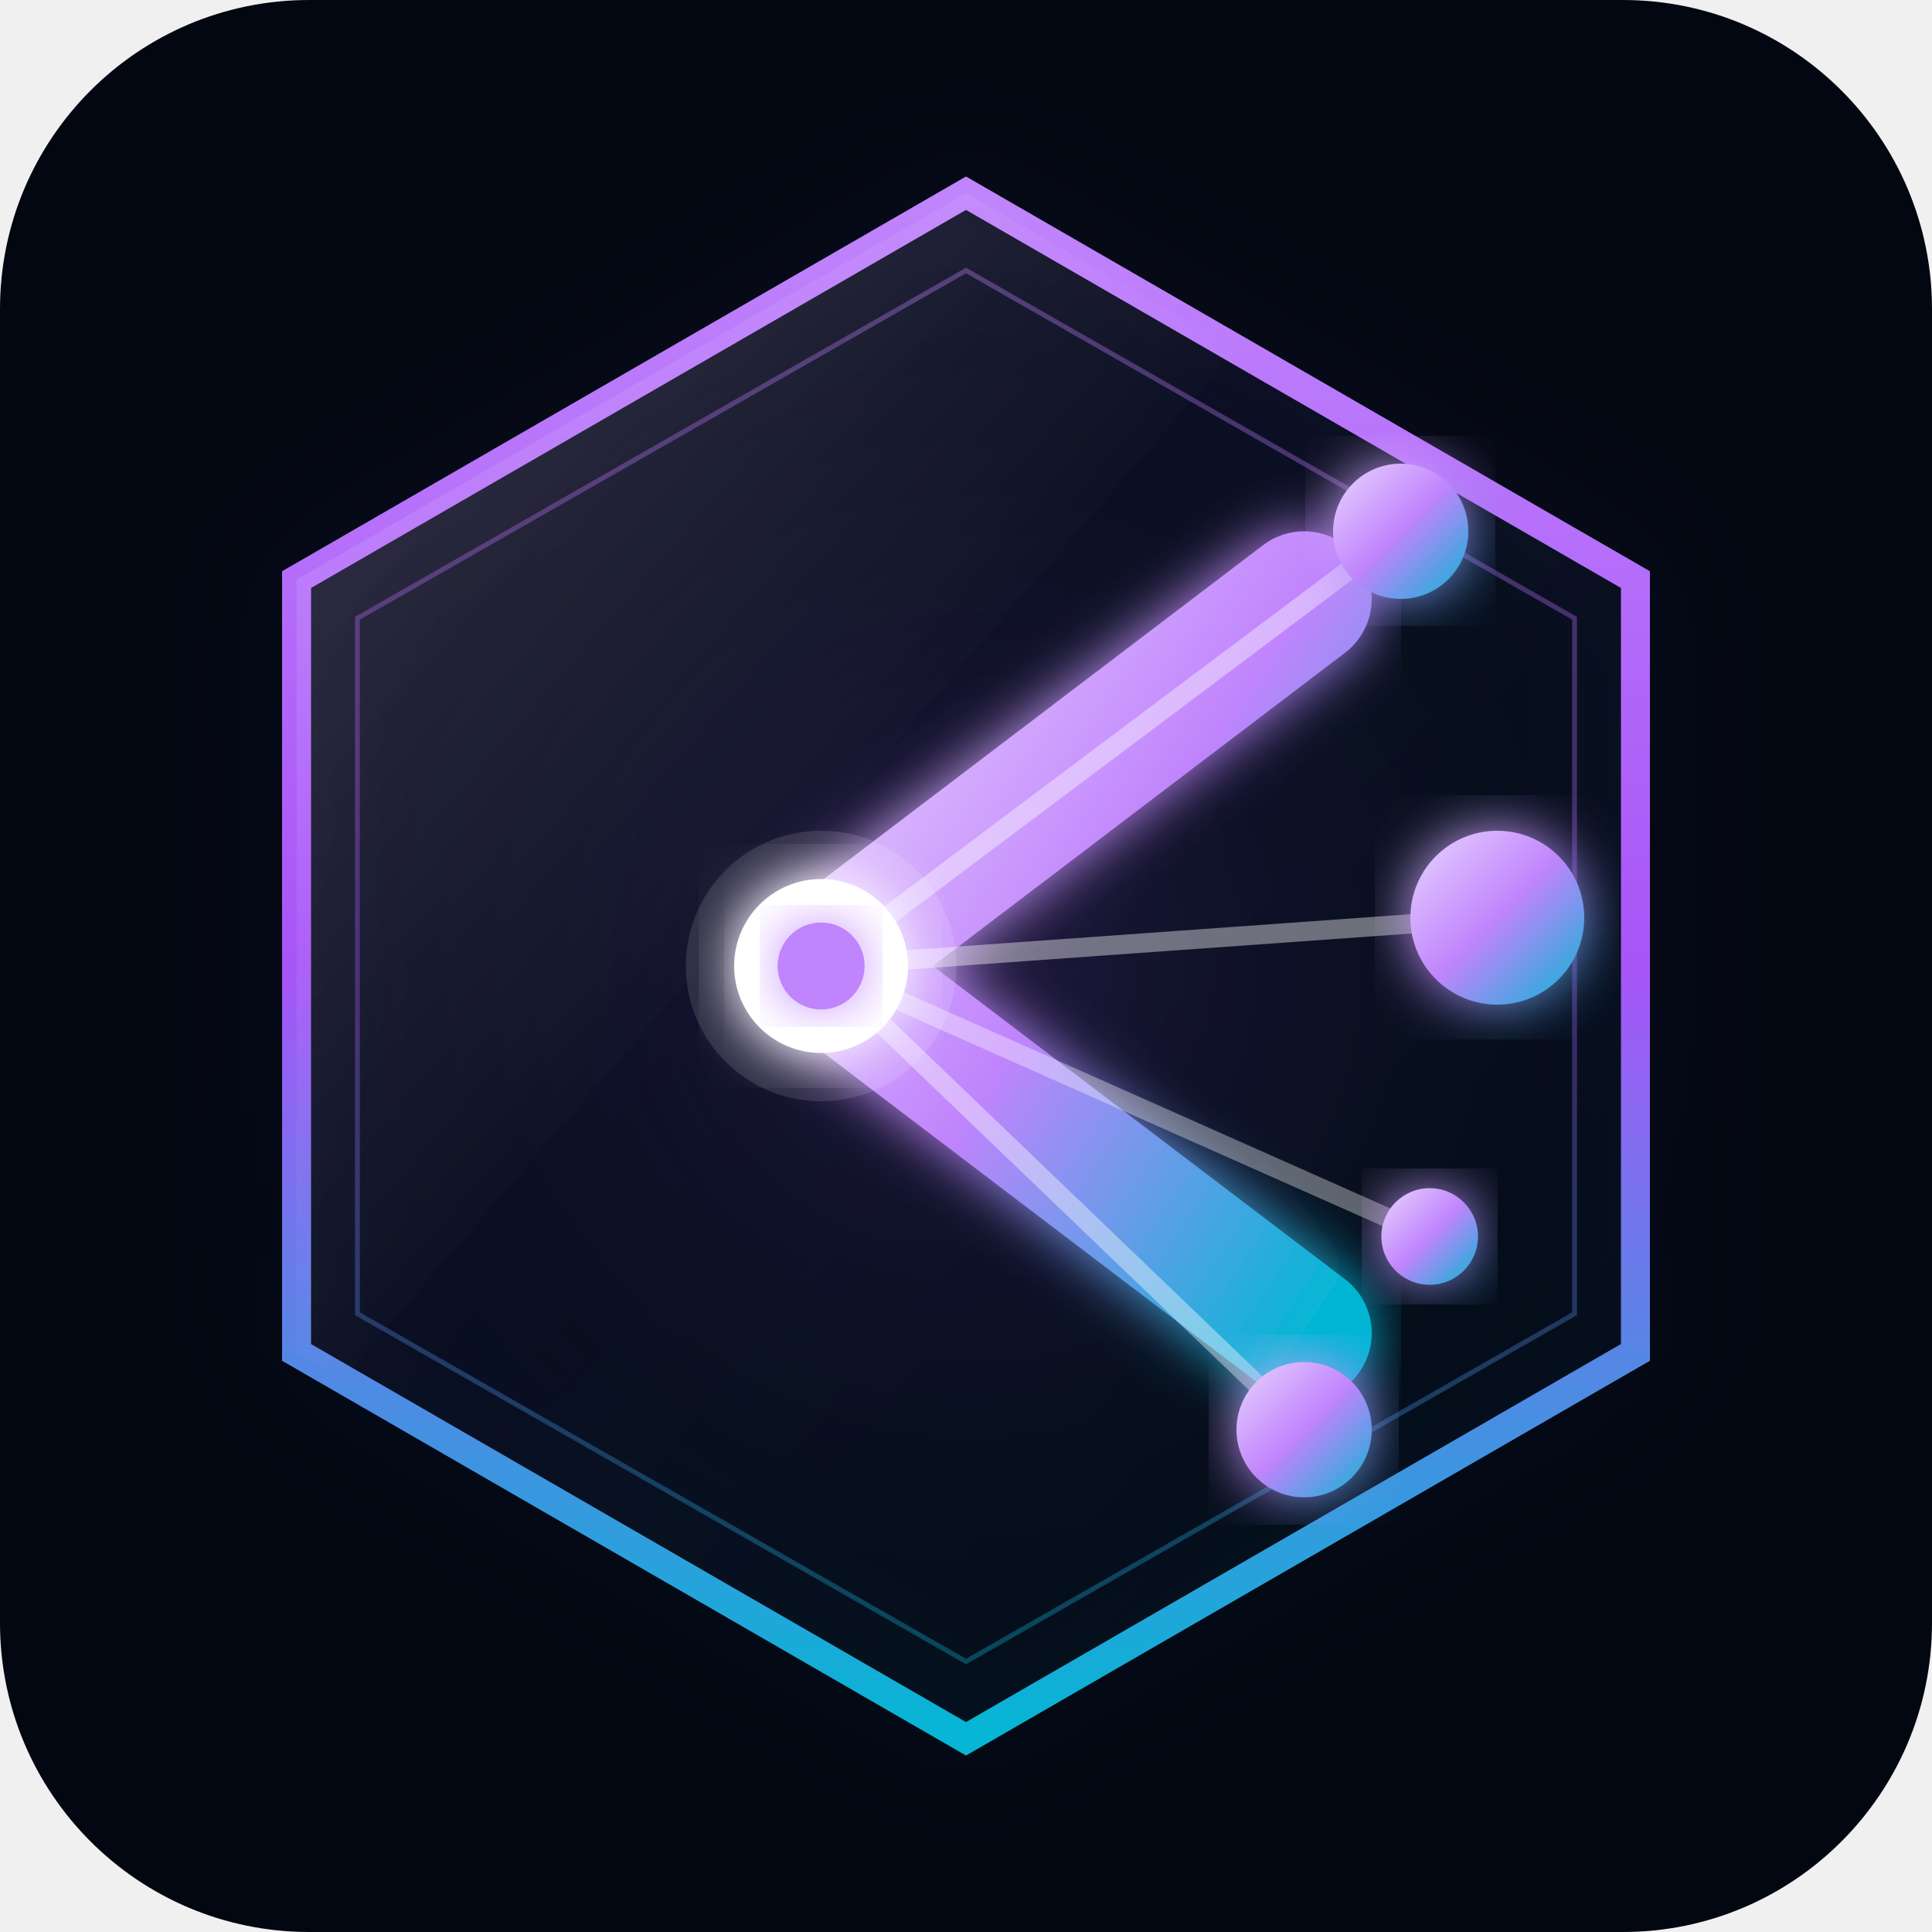
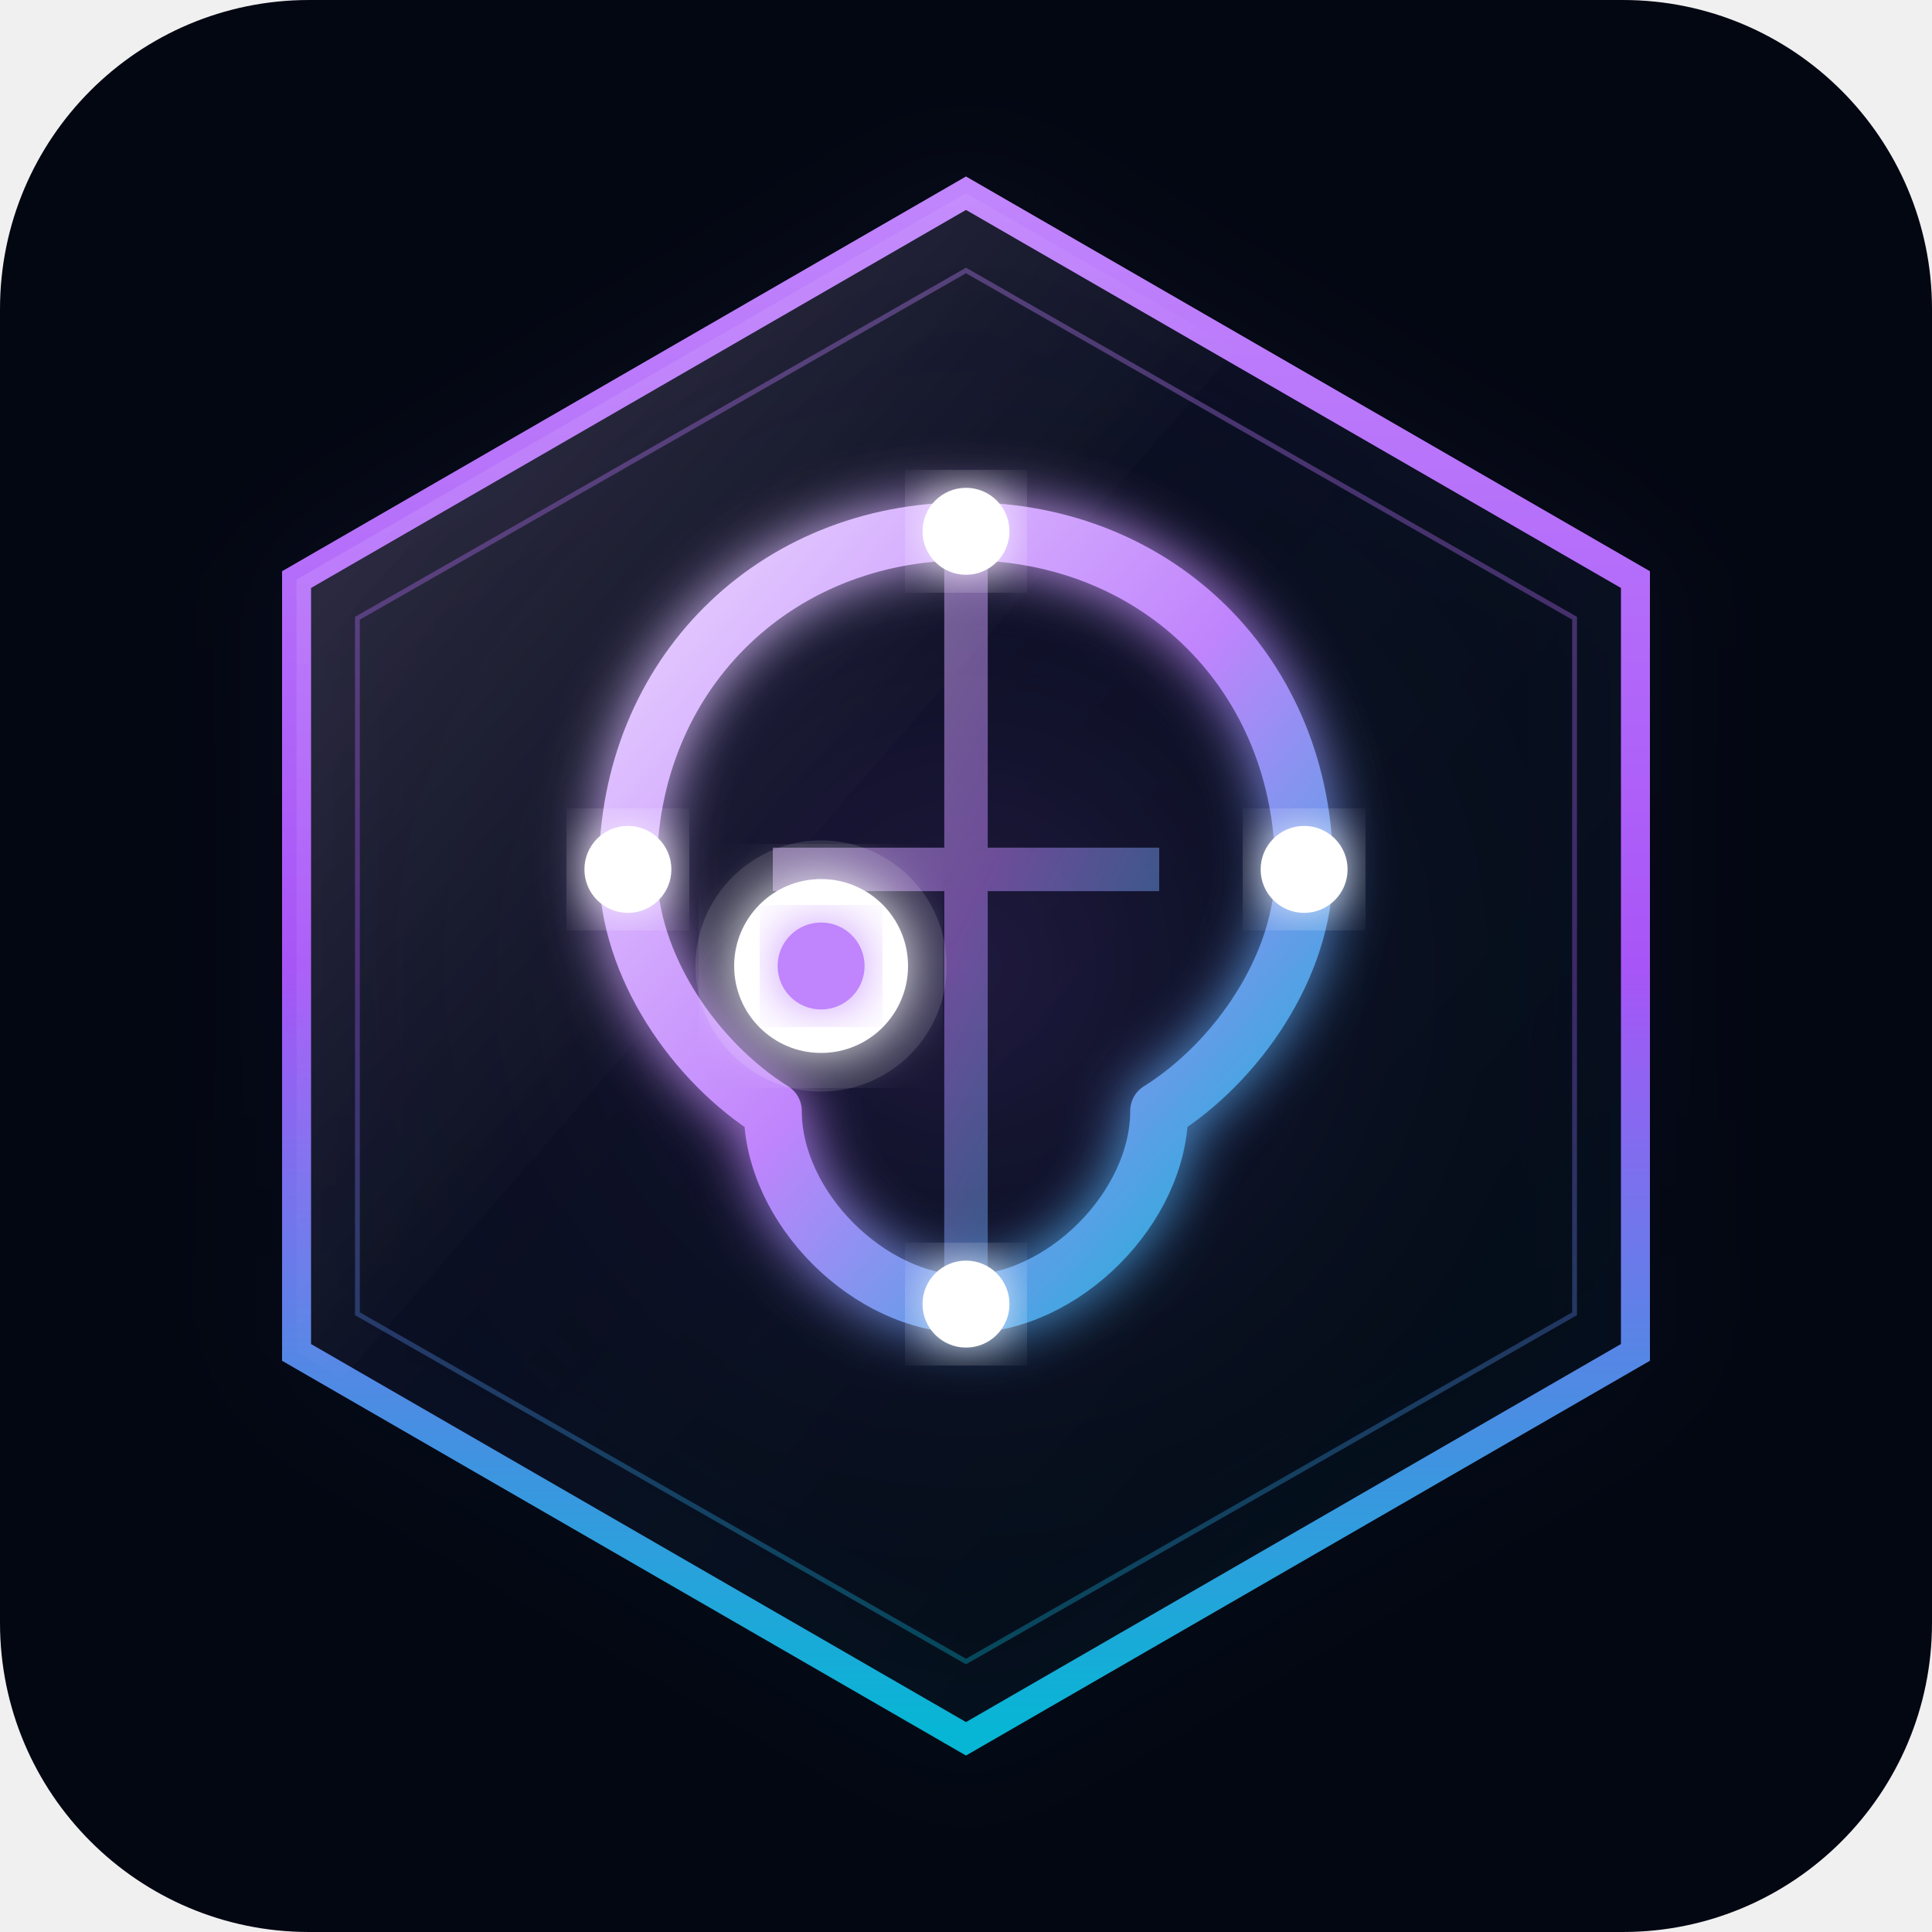
<svg xmlns="http://www.w3.org/2000/svg" viewBox="0 0 200 200">
  <defs>
    <filter id="glow" x="-40%" y="-40%" width="180%" height="180%">
      <feGaussianBlur stdDeviation="6" result="blur" />
      <feMerge>
        <feMergeNode in="blur" />
        <feMergeNode in="SourceGraphic" />
      </feMerge>
    </filter>
    <filter id="softGlow" x="-20%" y="-20%" width="140%" height="140%">
      <feGaussianBlur stdDeviation="3" result="blur" />
      <feMerge>
        <feMergeNode in="blur" />
        <feMergeNode in="SourceGraphic" />
      </feMerge>
    </filter>
    <linearGradient id="hexGrad" x1="0%" y1="0%" x2="0%" y2="100%">
      <stop offset="0%" stop-color="#c084fc" />
      <stop offset="50%" stop-color="#a855f7" />
      <stop offset="100%" stop-color="#06b6d4" />
    </linearGradient>
    <linearGradient id="hexFill" x1="0%" y1="0%" x2="100%" y2="100%">
      <stop offset="0%" stop-color="#a855f7" stop-opacity="0.1" />
      <stop offset="100%" stop-color="#06b6d4" stop-opacity="0.02" />
    </linearGradient>
    <linearGradient id="iconGrad" x1="0%" y1="0%" x2="100%" y2="100%">
      <stop offset="0%" stop-color="#e9d5ff" />
      <stop offset="50%" stop-color="#c084fc" />
      <stop offset="100%" stop-color="#06b6d4" />
    </linearGradient>
    <radialGradient id="centerGlow" cx="50%" cy="50%" r="50%">
      <stop offset="0%" stop-color="#a855f7" stop-opacity="0.15" />
      <stop offset="100%" stop-color="#030712" stop-opacity="0" />
    </radialGradient>
    <linearGradient id="glassGrad" x1="0%" y1="0%" x2="100%" y2="100%">
      <stop offset="0%" stop-color="#ffffff" stop-opacity="0.15" />
      <stop offset="40%" stop-color="#ffffff" stop-opacity="0.01" />
      <stop offset="40.1%" stop-color="#ffffff" stop-opacity="0" />
      <stop offset="100%" stop-color="#ffffff" stop-opacity="0" />
    </linearGradient>
  </defs>
  <rect width="100%" height="100%" fill="#030712" rx="32" />
  <circle cx="100" cy="100" r="70" fill="url(#centerGlow)" />
  <polygon points="100,20 169.3,60 169.3,140 100,180 30.7,140 30.7,60" fill="none" stroke="url(#hexGrad)" stroke-width="0.8" opacity="0.3" filter="url(#glow)" />
  <polygon points="100,20 169.3,60 169.3,140 100,180 30.7,140 30.7,60" fill="url(#hexFill)" stroke="url(#hexGrad)" stroke-width="3" />
  <polygon points="100,20 169.3,60 169.3,140 100,180 30.7,140 30.7,60" fill="url(#glassGrad)" />
  <polygon points="100,28 163,64 163,136 100,172 37,136 37,64" fill="none" stroke="url(#hexGrad)" stroke-width="0.5" opacity="0.35" />
-   <path d="M 135,62 L 85,100 L 135,138" fill="none" stroke="url(#iconGrad)" stroke-width="14" stroke-linecap="round" stroke-linejoin="round" filter="url(#softGlow)" />
-   <line x1="85" y1="100" x2="145" y2="55" stroke="#FFFFFF" stroke-width="2" opacity="0.4" />
-   <line x1="85" y1="100" x2="155" y2="95" stroke="#FFFFFF" stroke-width="2" opacity="0.4" />
-   <line x1="85" y1="100" x2="135" y2="148" stroke="#FFFFFF" stroke-width="2" opacity="0.4" />
-   <line x1="85" y1="100" x2="148" y2="128" stroke="#FFFFFF" stroke-width="2" opacity="0.35" />
-   <circle cx="145" cy="55" r="7" fill="url(#iconGrad)" filter="url(#softGlow)" />
-   <circle cx="155" cy="95" r="9" fill="url(#iconGrad)" filter="url(#softGlow)" />
-   <circle cx="135" cy="148" r="7" fill="url(#iconGrad)" filter="url(#softGlow)" />
-   <circle cx="148" cy="128" r="5" fill="url(#iconGrad)" filter="url(#softGlow)" />
-   <circle cx="85" cy="100" r="14" fill="#FFFFFF" opacity="0.12" />
+   <path d="M 100,55 C 120,55 135,70 135,90 C 135,100 128,110 120,115 C 120,125 110,135 100,135 C 90,135 80,125 80,115 C 72,110 65,100 65,90 C 65,70 80,55 100,55 Z" fill="none" stroke="url(#iconGrad)" stroke-width="6" stroke-linejoin="round" filter="url(#softGlow)" />
+   <path d="M 100,55 V 135 M 80,90 H 120" stroke="url(#iconGrad)" stroke-width="4.5" opacity="0.5" />
+   <circle cx="100" cy="55" r="4.5" fill="#FFFFFF" filter="url(#softGlow)" />
+   <circle cx="100" cy="135" r="4.5" fill="#FFFFFF" filter="url(#softGlow)" />
+   <circle cx="65" cy="90" r="4.5" fill="#FFFFFF" filter="url(#softGlow)" />
+   <circle cx="135" cy="90" r="4.5" fill="#FFFFFF" filter="url(#softGlow)" />
+   <circle cx="85" cy="100" r="13" fill="#FFFFFF" opacity="0.12" />
  <circle cx="85" cy="100" r="9" fill="#FFFFFF" filter="url(#softGlow)" />
  <circle cx="85" cy="100" r="4.5" fill="#c084fc" filter="url(#softGlow)" />
</svg>
